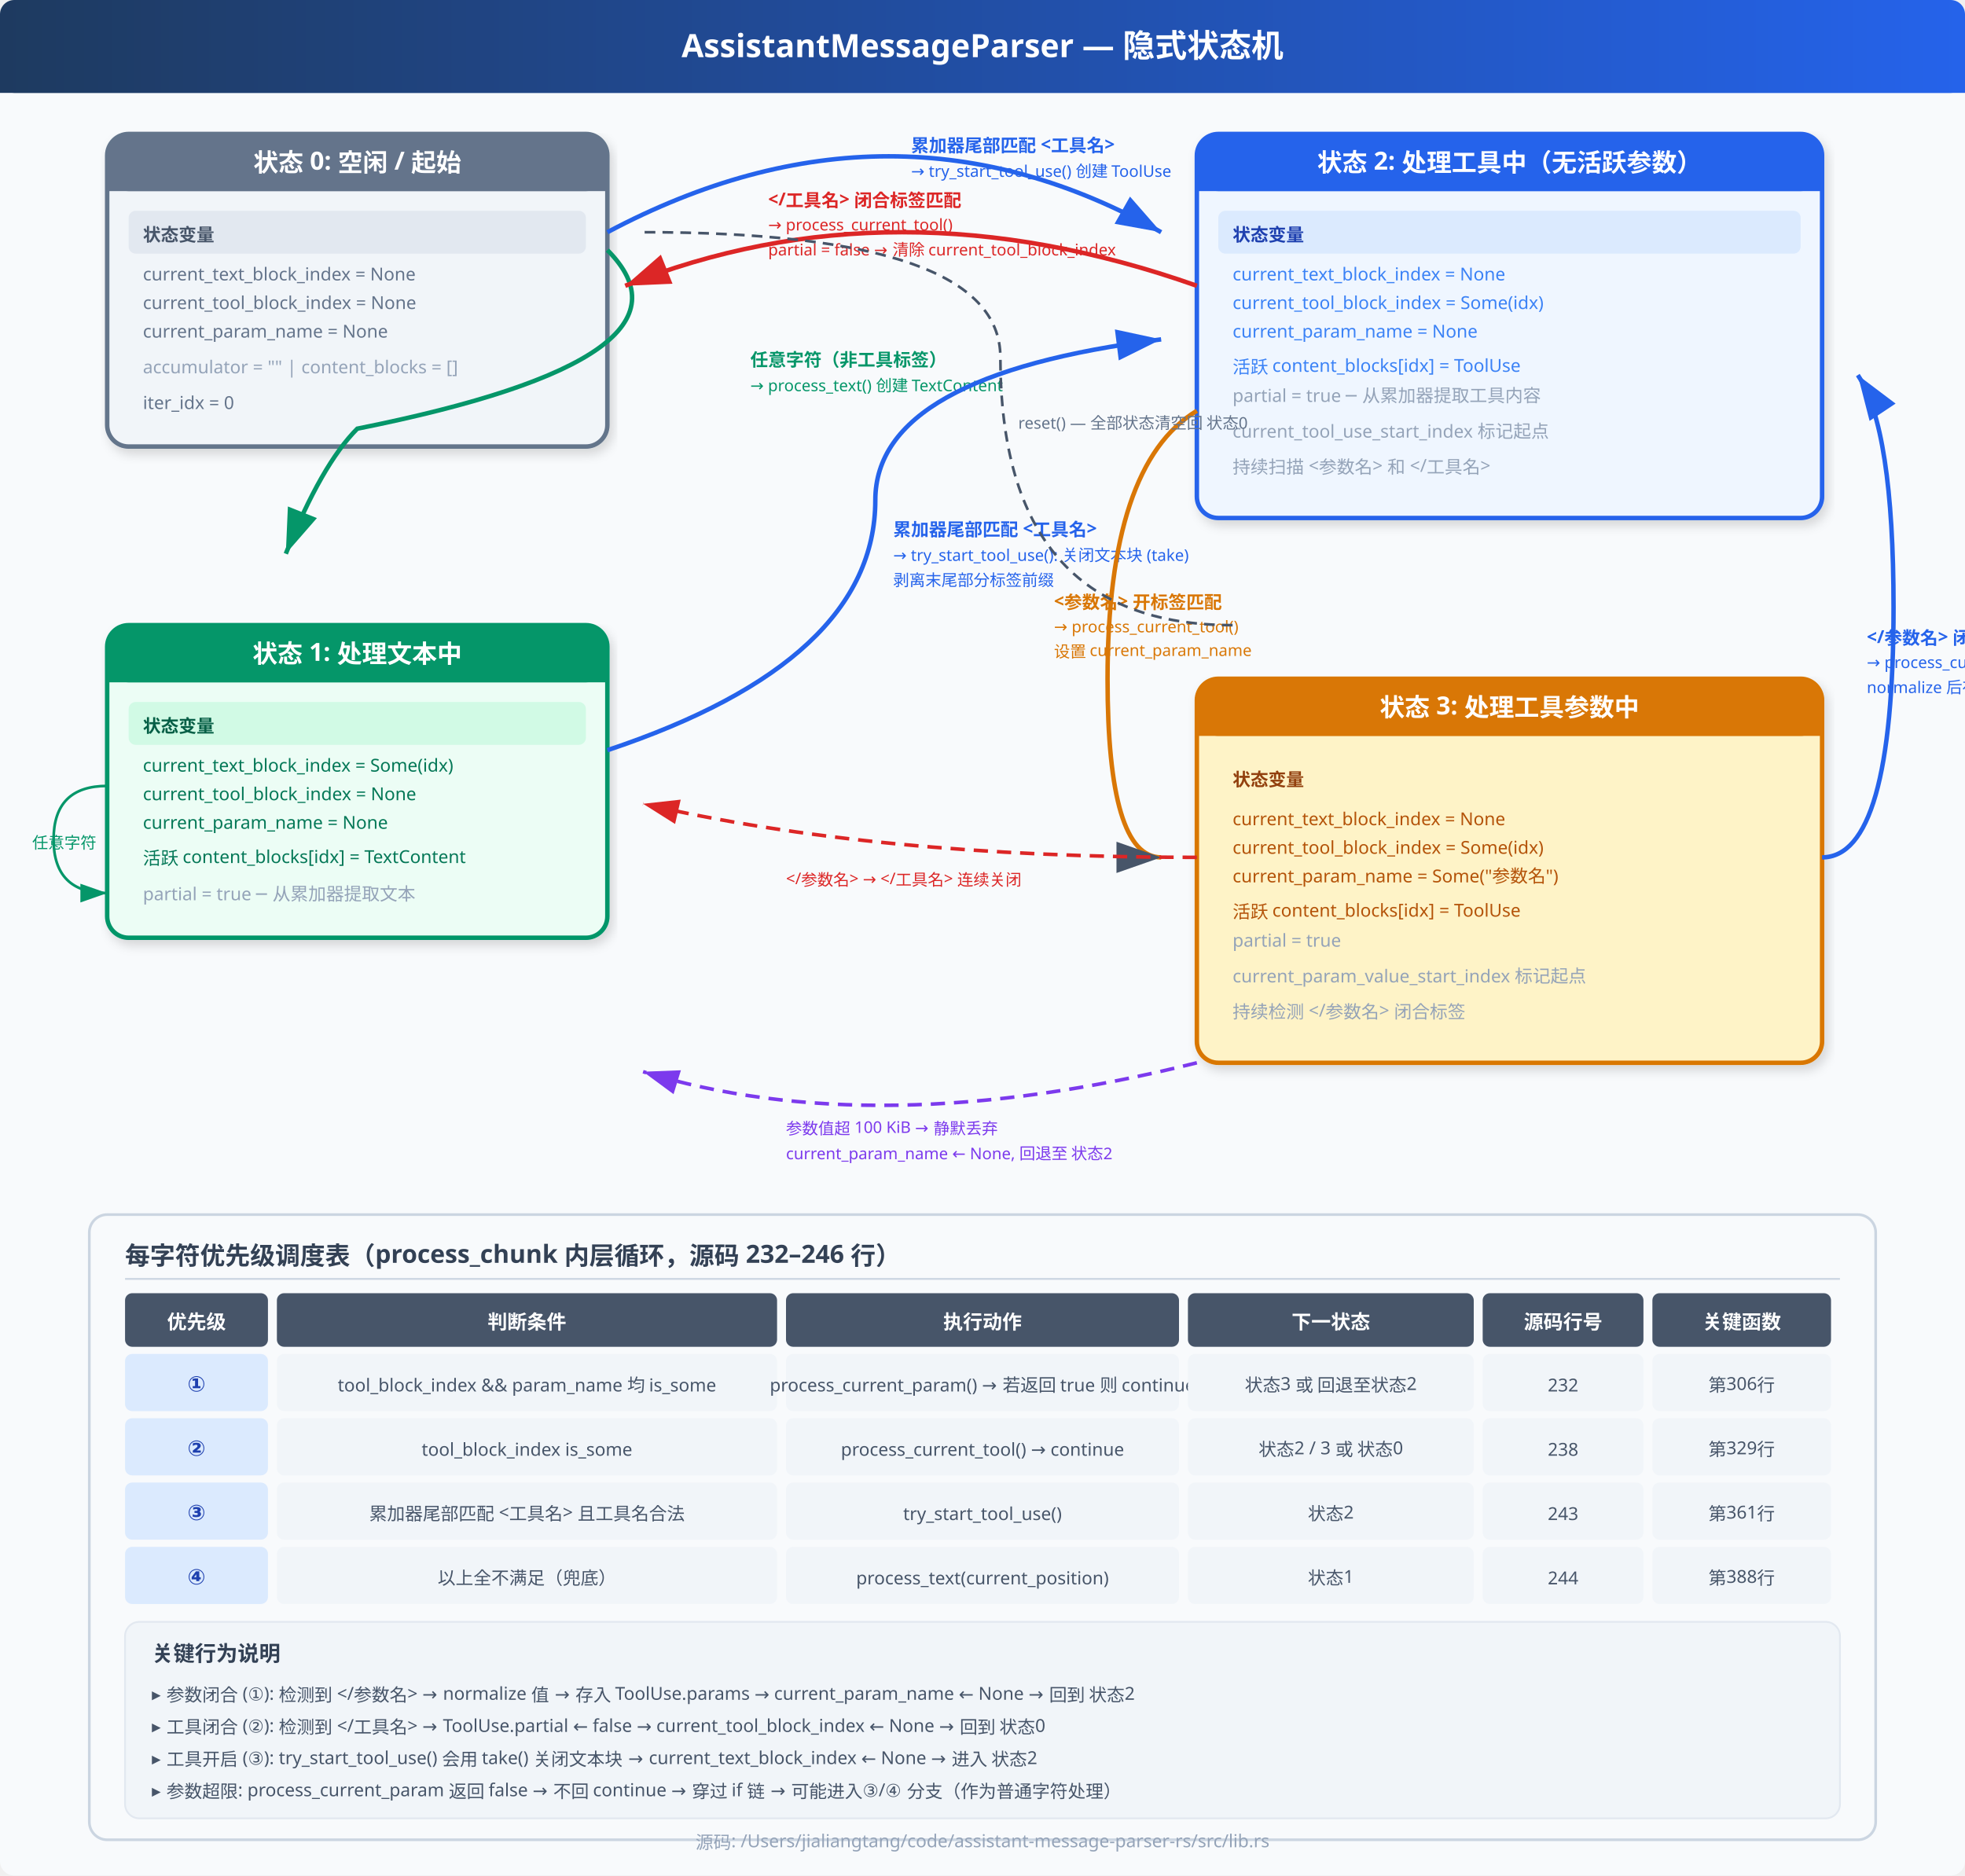
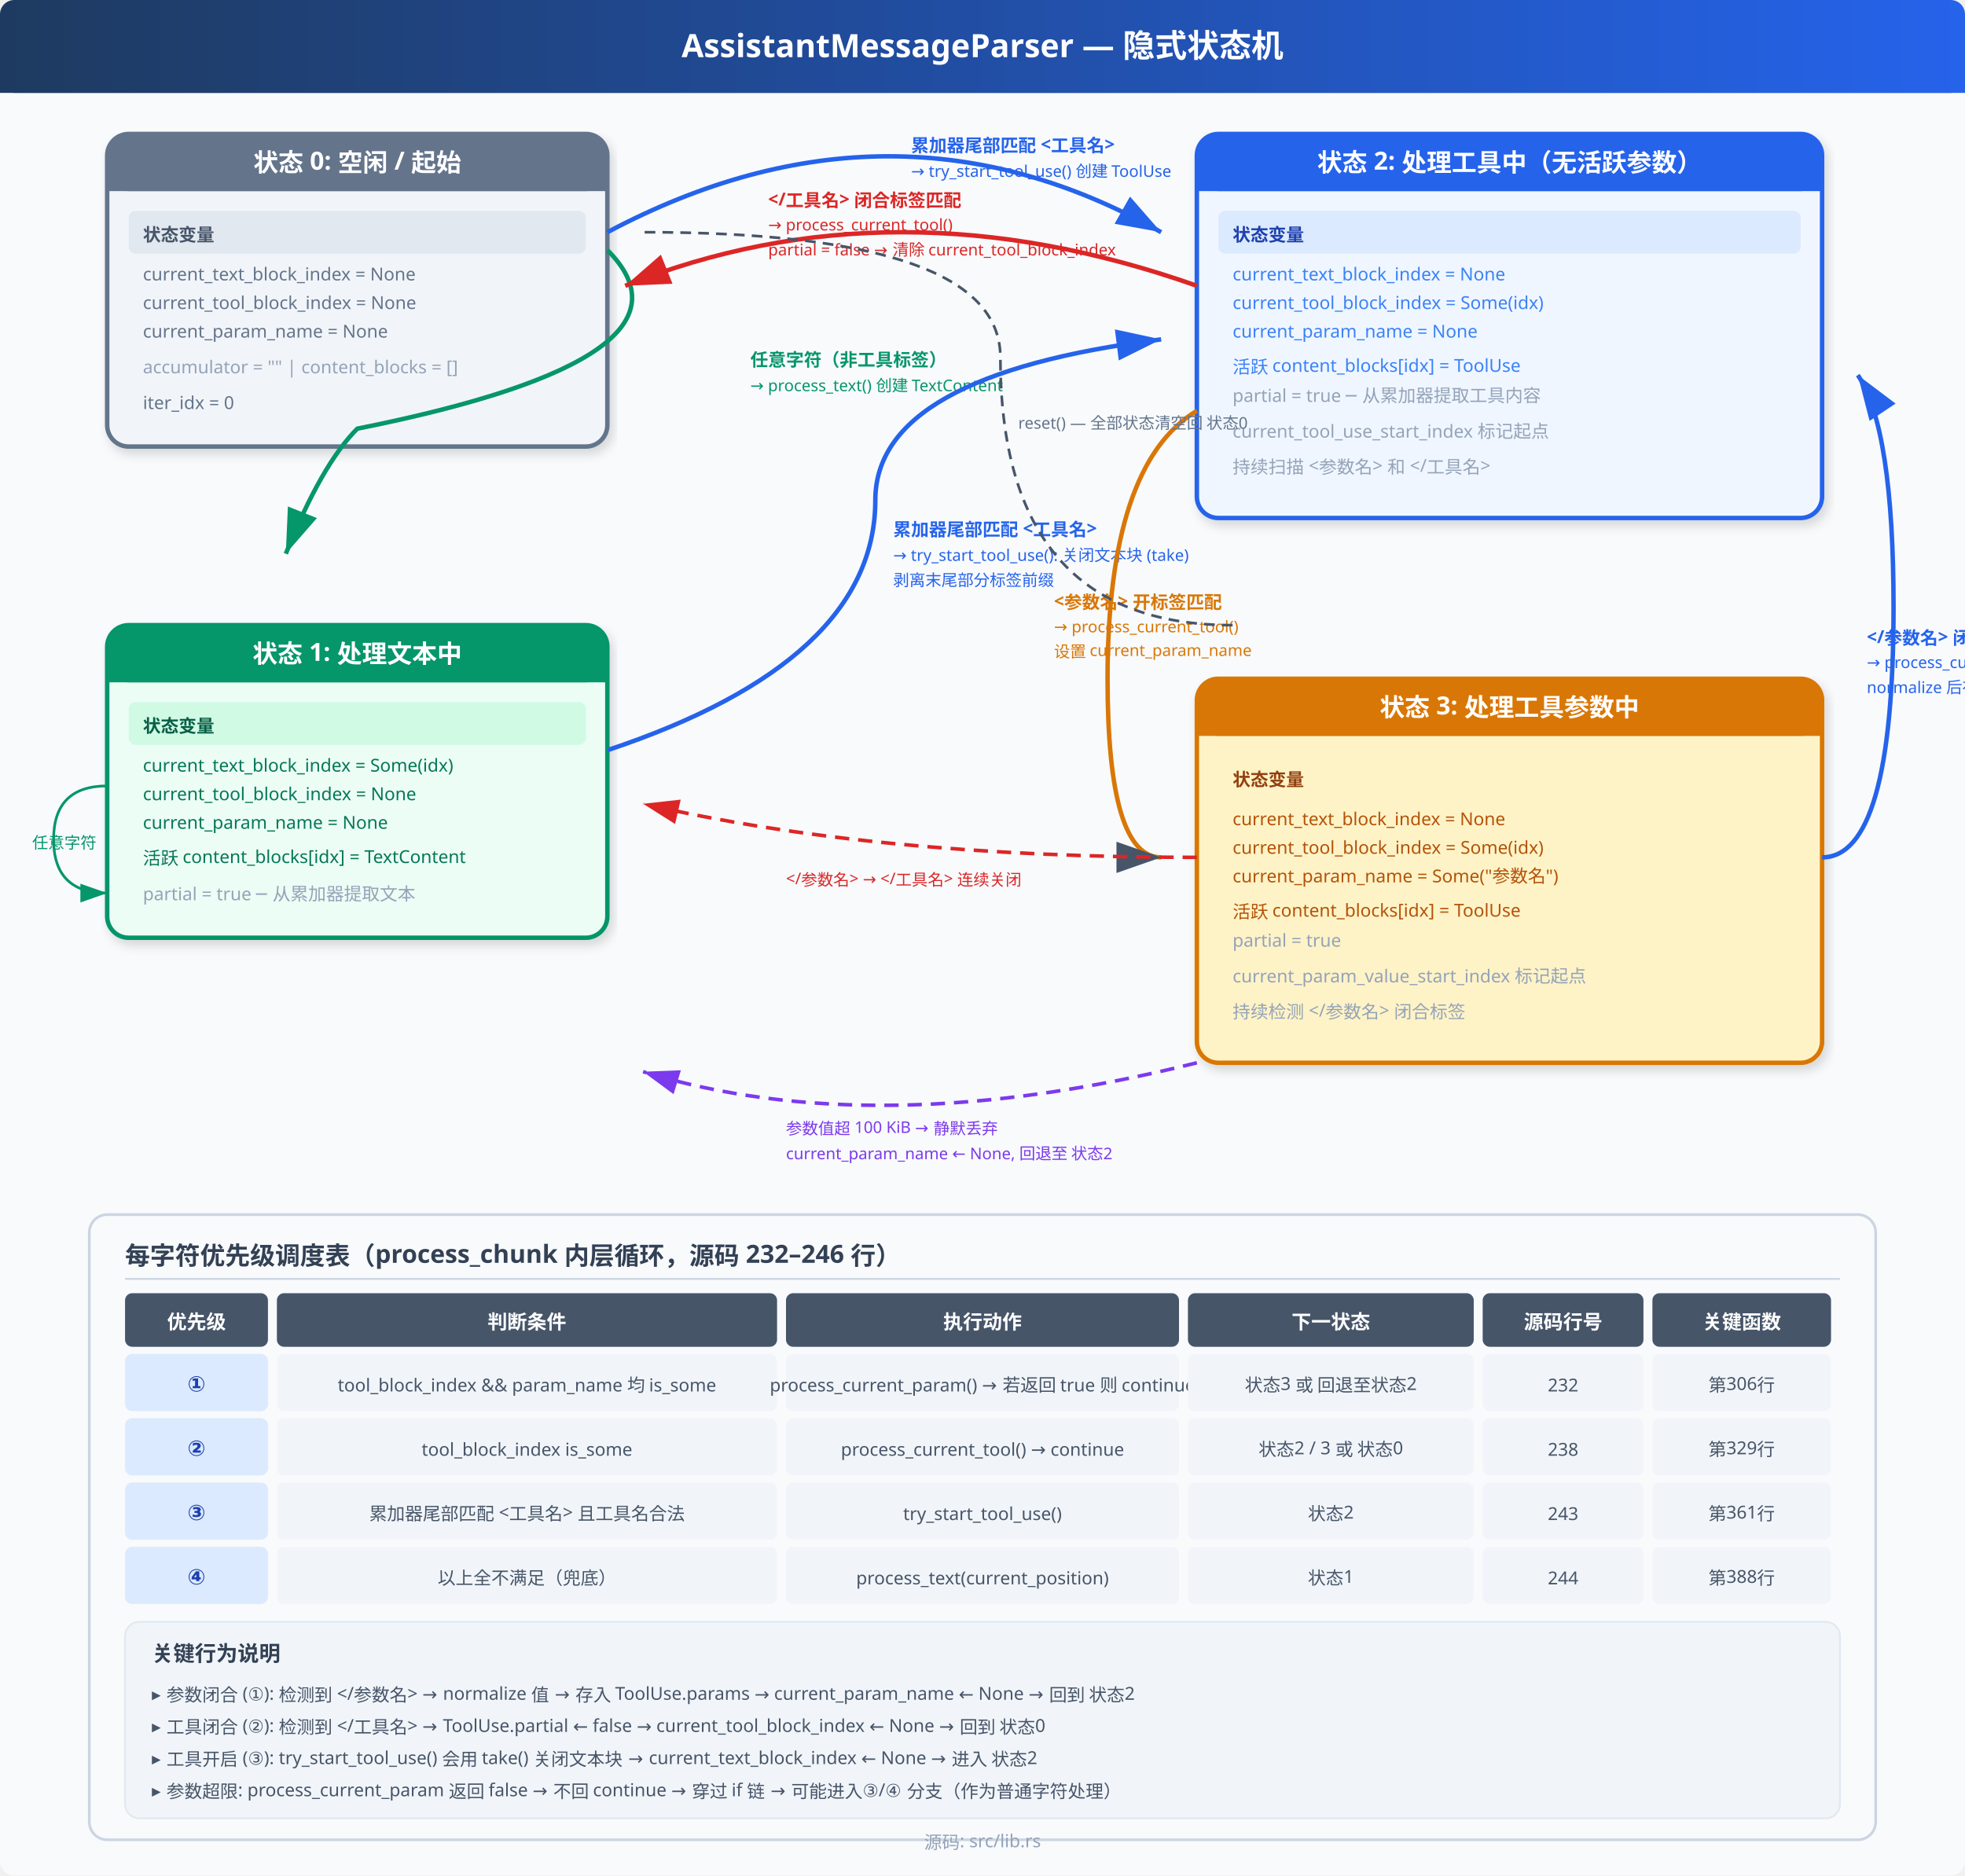
<svg xmlns="http://www.w3.org/2000/svg" viewBox="0 0 1100 1050" font-family="sans-serif">
  <defs>
    <marker id="arrow" markerWidth="10" markerHeight="7" refX="10" refY="3.5" orient="auto">
      <polygon points="0 0, 10 3.5, 0 7" fill="#475569" />
    </marker>
    <marker id="arr-g" markerWidth="10" markerHeight="7" refX="10" refY="3.5" orient="auto">
      <polygon points="0 0, 10 3.5, 0 7" fill="#059669" />
    </marker>
    <marker id="arr-r" markerWidth="10" markerHeight="7" refX="10" refY="3.5" orient="auto">
      <polygon points="0 0, 10 3.5, 0 7" fill="#dc2626" />
    </marker>
    <marker id="arr-b" markerWidth="10" markerHeight="7" refX="10" refY="3.5" orient="auto">
      <polygon points="0 0, 10 3.5, 0 7" fill="#2563eb" />
    </marker>
    <marker id="arr-p" markerWidth="10" markerHeight="7" refX="10" refY="3.5" orient="auto">
      <polygon points="0 0, 10 3.5, 0 7" fill="#7c3aed" />
    </marker>
    <linearGradient id="hdr" x1="0" y1="0" x2="1" y2="0">
      <stop offset="0%" stop-color="#1e3a5f" />
      <stop offset="100%" stop-color="#2563eb" />
    </linearGradient>
    <filter id="sh" x="-3%" y="-3%" width="106%" height="110%">
      <feDropShadow dx="1" dy="2" stdDeviation="3" flood-opacity="0.12" />
    </filter>
    <filter id="shc" x="-2%" y="-2%" width="104%" height="108%">
      <feDropShadow dx="2" dy="3" stdDeviation="3" flood-opacity="0.15" />
    </filter>
  </defs>
  <rect width="1100" height="1050" fill="#f8fafc" rx="8" />
  <rect x="0" y="0" width="1100" height="52" fill="url(#hdr)" rx="8" />
  <rect x="0" y="26" width="1100" height="26" fill="url(#hdr)" />
  <text x="550" y="32" text-anchor="middle" fill="#fff" font-size="18" font-weight="bold">AssistantMessageParser — 隐式状态机</text>
  <rect x="60" y="75" width="280" height="175" rx="12" fill="#f1f5f9" stroke="#64748b" stroke-width="2.5" filter="url(#shc)" />
  <rect x="60" y="75" width="280" height="32" rx="12" fill="#64748b" />
  <rect x="60" y="93" width="280" height="14" fill="#64748b" />
  <text x="200" y="96" text-anchor="middle" fill="#fff" font-size="14" font-weight="bold">状态 0: 空闲 / 起始</text>
  <rect x="72" y="118" width="256" height="24" rx="4" fill="#e2e8f0" />
  <text x="80" y="135" fill="#475569" font-size="10" font-weight="bold">状态变量</text>
  <text x="80" y="157" fill="#64748b" font-size="10">current_text_block_index = None</text>
  <text x="80" y="173" fill="#64748b" font-size="10">current_tool_block_index = None</text>
  <text x="80" y="189" fill="#64748b" font-size="10">current_param_name = None</text>
  <text x="80" y="209" fill="#94a3b8" font-size="10">accumulator = ""  |  content_blocks = []</text>
  <text x="80" y="229" fill="#64748b" font-size="10">iter_idx = 0</text>
  <rect x="60" y="350" width="280" height="175" rx="12" fill="#ecfdf5" stroke="#059669" stroke-width="2.5" filter="url(#shc)" />
  <rect x="60" y="350" width="280" height="32" rx="12" fill="#059669" />
  <rect x="60" y="368" width="280" height="14" fill="#059669" />
  <text x="200" y="371" text-anchor="middle" fill="#fff" font-size="14" font-weight="bold">状态 1: 处理文本中</text>
  <rect x="72" y="393" width="256" height="24" rx="4" fill="#d1fae5" />
  <text x="80" y="410" fill="#065f46" font-size="10" font-weight="bold">状态变量</text>
  <text x="80" y="432" fill="#047857" font-size="10">current_text_block_index = Some(idx)</text>
  <text x="80" y="448" fill="#047857" font-size="10">current_tool_block_index = None</text>
  <text x="80" y="464" fill="#047857" font-size="10">current_param_name = None</text>
  <text x="80" y="484" fill="#047857" font-size="10">活跃 content_blocks[idx] = TextContent</text>
  <text x="80" y="504" fill="#94a3b8" font-size="10">partial = true  ─  从累加器提取文本</text>
  <rect x="670" y="75" width="350" height="215" rx="12" fill="#eff6ff" stroke="#2563eb" stroke-width="2.5" filter="url(#shc)" />
  <rect x="670" y="75" width="350" height="32" rx="12" fill="#2563eb" />
  <rect x="670" y="93" width="350" height="14" fill="#2563eb" />
  <text x="845" y="96" text-anchor="middle" fill="#fff" font-size="14" font-weight="bold">状态 2: 处理工具中（无活跃参数）</text>
  <rect x="682" y="118" width="326" height="24" rx="4" fill="#dbeafe" />
  <text x="690" y="135" fill="#1e40af" font-size="10" font-weight="bold">状态变量</text>
  <text x="690" y="157" fill="#3b82f6" font-size="10">current_text_block_index = None</text>
  <text x="690" y="173" fill="#3b82f6" font-size="10">current_tool_block_index = Some(idx)</text>
  <text x="690" y="189" fill="#3b82f6" font-size="10">current_param_name = None</text>
  <text x="690" y="209" fill="#3b82f6" font-size="10">活跃 content_blocks[idx] = ToolUse</text>
  <text x="690" y="225" fill="#94a3b8" font-size="10">partial = true  ─  从累加器提取工具内容</text>
  <text x="690" y="245" fill="#94a3b8" font-size="10">current_tool_use_start_index 标记起点</text>
  <text x="690" y="265" fill="#94a3b8" font-size="10">持续扫描 &lt;参数名&gt; 和 &lt;/工具名&gt;</text>
  <rect x="670" y="380" width="350" height="215" rx="12" fill="#fef3c7" stroke="#d97706" stroke-width="2.5" filter="url(#shc)" />
  <rect x="670" y="380" width="350" height="32" rx="12" fill="#d97706" />
  <rect x="670" y="398" width="350" height="14" fill="#d97706" />
  <text x="845" y="401" text-anchor="middle" fill="#fff" font-size="14" font-weight="bold">状态 3: 处理工具参数中</text>
  <rect x="682" y="423" width="326" height="24" rx="4" fill="#fef3c7" />
  <text x="690" y="440" fill="#92400e" font-size="10" font-weight="bold">状态变量</text>
  <text x="690" y="462" fill="#b45309" font-size="10">current_text_block_index = None</text>
  <text x="690" y="478" fill="#b45309" font-size="10">current_tool_block_index = Some(idx)</text>
  <text x="690" y="494" fill="#b45309" font-size="10">current_param_name = Some("参数名")</text>
  <text x="690" y="514" fill="#b45309" font-size="10">活跃 content_blocks[idx] = ToolUse</text>
  <text x="690" y="530" fill="#94a3b8" font-size="10">partial = true</text>
  <text x="690" y="550" fill="#94a3b8" font-size="10">current_param_value_start_index 标记起点</text>
  <text x="690" y="570" fill="#94a3b8" font-size="10">持续检测 &lt;/参数名&gt; 闭合标签</text>
  <path d="M 340 140 Q 400 200 200 240 Q 180 260 160 310" stroke="#059669" stroke-width="2.5" fill="none" marker-end="url(#arr-g)" />
  <text x="420" y="205" fill="#059669" font-size="10" font-weight="bold">任意字符（非工具标签）</text>
  <text x="420" y="219" fill="#059669" font-size="9">→ process_text() 创建 TextContent</text>
  <path d="M 340 130 Q 500 45 650 130" stroke="#2563eb" stroke-width="2.5" fill="none" marker-end="url(#arr-b)" />
  <text x="510" y="85" fill="#2563eb" font-size="10" font-weight="bold">累加器尾部匹配 &lt;工具名&gt;</text>
  <text x="510" y="99" fill="#2563eb" font-size="9">→ try_start_tool_use() 创建 ToolUse</text>
  <path d="M 340 420 Q 490 370 490 280 Q 490 210 650 190" stroke="#2563eb" stroke-width="2.5" fill="none" marker-end="url(#arr-b)" />
  <text x="500" y="300" fill="#2563eb" font-size="10" font-weight="bold">累加器尾部匹配 &lt;工具名&gt;</text>
  <text x="500" y="314" fill="#2563eb" font-size="9">→ try_start_tool_use(): 关闭文本块 (take)</text>
  <text x="500" y="328" fill="#2563eb" font-size="9">  剥离末尾部分标签前缀</text>
  <path d="M 60 440 Q 30 440 30 470 Q 30 500 60 500" stroke="#059669" stroke-width="1.5" fill="none" marker-end="url(#arr-g)" />
  <text x="18" y="475" fill="#059669" font-size="9">任意字符</text>
  <path d="M 670 230 Q 620 260 620 380 Q 620 480 650 480" stroke="#d97706" stroke-width="2.5" fill="none" marker-end="url(#arrow)" />
  <text x="590" y="340" fill="#d97706" font-size="10" font-weight="bold">&lt;参数名&gt; 开标签匹配</text>
  <text x="590" y="354" fill="#d97706" font-size="9">→ process_current_tool()</text>
  <text x="590" y="368" fill="#d97706" font-size="9">  设置 current_param_name</text>
  <path d="M 1020 480 Q 1060 480 1060 340 Q 1060 240 1040 210" stroke="#2563eb" stroke-width="2.5" fill="none" marker-end="url(#arr-b)" />
  <text x="1045" y="360" fill="#2563eb" font-size="10" font-weight="bold">&lt;/参数名&gt; 闭合标签匹配</text>
  <text x="1045" y="374" fill="#2563eb" font-size="9">→ process_current_param()</text>
  <text x="1045" y="388" fill="#2563eb" font-size="9">  normalize 后存入 ToolUse.params</text>
  <path d="M 670 160 Q 500 100 350 160" stroke="#dc2626" stroke-width="2.5" fill="none" marker-end="url(#arr-r)" />
  <text x="430" y="115" fill="#dc2626" font-size="10" font-weight="bold">&lt;/工具名&gt; 闭合标签匹配</text>
  <text x="430" y="129" fill="#dc2626" font-size="9">→ process_current_tool()</text>
  <text x="430" y="143" fill="#dc2626" font-size="9">  partial = false → 清除 current_tool_block_index</text>
  <path d="M 670 480 Q 490 480 360 450" stroke="#dc2626" stroke-width="2" fill="none" stroke-dasharray="8,5" marker-end="url(#arr-r)" />
  <text x="440" y="495" fill="#dc2626" font-size="9">&lt;/参数名&gt; → &lt;/工具名&gt; 连续关闭</text>
  <path d="M 670 595 Q 490 640 360 600" stroke="#7c3aed" stroke-width="2" fill="none" stroke-dasharray="8,5" marker-end="url(#arr-p)" />
  <text x="440" y="635" fill="#7c3aed" font-size="9">参数值超 100 KiB → 静默丢弃</text>
  <text x="440" y="649" fill="#7c3aed" font-size="9">current_param_name ← None, 回退至 状态2</text>
  <path d="M 690 350 Q 560 350 560 200 Q 560 130 360 130" stroke="#475569" stroke-width="1.5" fill="none" stroke-dasharray="6,4" />
  <text x="570" y="240" fill="#64748b" font-size="9">reset() — 全部状态清空回 状态0</text>
  <rect x="50" y="680" width="1000" height="350" rx="10" fill="#f8fafc" stroke="#cbd5e1" stroke-width="1.5" />
  <text x="70" y="708" fill="#334155" font-size="14" font-weight="bold">每字符优先级调度表（process_chunk 内层循环，源码 232–246 行）</text>
  <line x1="70" y1="716" x2="1030" y2="716" stroke="#cbd5e1" />
  <rect x="70" y="724" width="80" height="30" rx="4" fill="#475569" />
  <text x="110" y="744" text-anchor="middle" fill="#fff" font-size="11" font-weight="bold">优先级</text>
  <rect x="155" y="724" width="280" height="30" rx="4" fill="#475569" />
  <text x="295" y="744" text-anchor="middle" fill="#fff" font-size="11" font-weight="bold">判断条件</text>
  <rect x="440" y="724" width="220" height="30" rx="4" fill="#475569" />
  <text x="550" y="744" text-anchor="middle" fill="#fff" font-size="11" font-weight="bold">执行动作</text>
  <rect x="665" y="724" width="160" height="30" rx="4" fill="#475569" />
  <text x="745" y="744" text-anchor="middle" fill="#fff" font-size="11" font-weight="bold">下一状态</text>
  <rect x="830" y="724" width="90" height="30" rx="4" fill="#475569" />
  <text x="875" y="744" text-anchor="middle" fill="#fff" font-size="11" font-weight="bold">源码行号</text>
  <rect x="925" y="724" width="100" height="30" rx="4" fill="#475569" />
  <text x="975" y="744" text-anchor="middle" fill="#fff" font-size="11" font-weight="bold">关键函数</text>
  <rect x="70" y="758" width="80" height="32" rx="4" fill="#dbeafe" />
  <text x="110" y="779" text-anchor="middle" fill="#1e40af" font-size="12" font-weight="bold">①</text>
  <rect x="155" y="758" width="280" height="32" rx="4" fill="#f1f5f9" />
  <text x="295" y="779" text-anchor="middle" fill="#475569" font-size="10">tool_block_index &amp;&amp; param_name 均 is_some</text>
  <rect x="440" y="758" width="220" height="32" rx="4" fill="#f1f5f9" />
  <text x="550" y="779" text-anchor="middle" fill="#475569" font-size="10">process_current_param() → 若返回 true 则 continue</text>
  <rect x="665" y="758" width="160" height="32" rx="4" fill="#f1f5f9" />
  <text x="745" y="779" text-anchor="middle" fill="#475569" font-size="10">状态3 或 回退至状态2</text>
  <rect x="830" y="758" width="90" height="32" rx="4" fill="#f1f5f9" />
  <text x="875" y="779" text-anchor="middle" fill="#475569" font-size="10">232</text>
  <rect x="925" y="758" width="100" height="32" rx="4" fill="#f1f5f9" />
  <text x="975" y="779" text-anchor="middle" fill="#475569" font-size="10">第306行</text>
  <rect x="70" y="794" width="80" height="32" rx="4" fill="#dbeafe" />
  <text x="110" y="815" text-anchor="middle" fill="#1e40af" font-size="12" font-weight="bold">②</text>
  <rect x="155" y="794" width="280" height="32" rx="4" fill="#f1f5f9" />
  <text x="295" y="815" text-anchor="middle" fill="#475569" font-size="10">tool_block_index is_some</text>
  <rect x="440" y="794" width="220" height="32" rx="4" fill="#f1f5f9" />
  <text x="550" y="815" text-anchor="middle" fill="#475569" font-size="10">process_current_tool() → continue</text>
  <rect x="665" y="794" width="160" height="32" rx="4" fill="#f1f5f9" />
  <text x="745" y="815" text-anchor="middle" fill="#475569" font-size="10">状态2 / 3 或 状态0</text>
  <rect x="830" y="794" width="90" height="32" rx="4" fill="#f1f5f9" />
  <text x="875" y="815" text-anchor="middle" fill="#475569" font-size="10">238</text>
  <rect x="925" y="794" width="100" height="32" rx="4" fill="#f1f5f9" />
  <text x="975" y="815" text-anchor="middle" fill="#475569" font-size="10">第329行</text>
  <rect x="70" y="830" width="80" height="32" rx="4" fill="#dbeafe" />
  <text x="110" y="851" text-anchor="middle" fill="#1e40af" font-size="12" font-weight="bold">③</text>
  <rect x="155" y="830" width="280" height="32" rx="4" fill="#f1f5f9" />
  <text x="295" y="851" text-anchor="middle" fill="#475569" font-size="10">累加器尾部匹配 &lt;工具名&gt; 且工具名合法</text>
  <rect x="440" y="830" width="220" height="32" rx="4" fill="#f1f5f9" />
  <text x="550" y="851" text-anchor="middle" fill="#475569" font-size="10">try_start_tool_use()</text>
  <rect x="665" y="830" width="160" height="32" rx="4" fill="#f1f5f9" />
  <text x="745" y="851" text-anchor="middle" fill="#475569" font-size="10">状态2</text>
  <rect x="830" y="830" width="90" height="32" rx="4" fill="#f1f5f9" />
  <text x="875" y="851" text-anchor="middle" fill="#475569" font-size="10">243</text>
  <rect x="925" y="830" width="100" height="32" rx="4" fill="#f1f5f9" />
  <text x="975" y="851" text-anchor="middle" fill="#475569" font-size="10">第361行</text>
  <rect x="70" y="866" width="80" height="32" rx="4" fill="#dbeafe" />
  <text x="110" y="887" text-anchor="middle" fill="#1e40af" font-size="12" font-weight="bold">④</text>
  <rect x="155" y="866" width="280" height="32" rx="4" fill="#f1f5f9" />
  <text x="295" y="887" text-anchor="middle" fill="#475569" font-size="10">以上全不满足（兜底）</text>
  <rect x="440" y="866" width="220" height="32" rx="4" fill="#f1f5f9" />
  <text x="550" y="887" text-anchor="middle" fill="#475569" font-size="10">process_text(current_position)</text>
  <rect x="665" y="866" width="160" height="32" rx="4" fill="#f1f5f9" />
  <text x="745" y="887" text-anchor="middle" fill="#475569" font-size="10">状态1</text>
  <rect x="830" y="866" width="90" height="32" rx="4" fill="#f1f5f9" />
  <text x="875" y="887" text-anchor="middle" fill="#475569" font-size="10">244</text>
  <rect x="925" y="866" width="100" height="32" rx="4" fill="#f1f5f9" />
  <text x="975" y="887" text-anchor="middle" fill="#475569" font-size="10">第388行</text>
  <rect x="70" y="908" width="960" height="110" rx="8" fill="#f1f5f9" stroke="#e2e8f0" stroke-width="1" />
  <text x="85" y="930" fill="#334155" font-size="12" font-weight="bold">关键行为说明</text>
  <text x="85" y="952" fill="#475569" font-size="10">▸ 参数闭合 (①): 检测到 &lt;/参数名&gt; → normalize 值 → 存入 ToolUse.params → current_param_name ← None → 回到 状态2</text>
  <text x="85" y="970" fill="#475569" font-size="10">▸ 工具闭合 (②): 检测到 &lt;/工具名&gt; → ToolUse.partial ← false → current_tool_block_index ← None → 回到 状态0</text>
  <text x="85" y="988" fill="#475569" font-size="10">▸ 工具开启 (③): try_start_tool_use() 会用 take() 关闭文本块 → current_text_block_index ← None → 进入 状态2</text>
  <text x="85" y="1006" fill="#475569" font-size="10">▸ 参数超限: process_current_param 返回 false → 不回 continue → 穿过 if 链 → 可能进入③/④ 分支（作为普通字符处理）</text>
-   <text x="550" y="1035" text-anchor="middle" fill="#94a3b8" font-size="10">源码: /Users/jialiangtang/code/assistant-message-parser-rs/src/lib.rs</text>
+   <text x="550" y="1035" text-anchor="middle" fill="#94a3b8" font-size="10">源码: src/lib.rs</text>
</svg>
